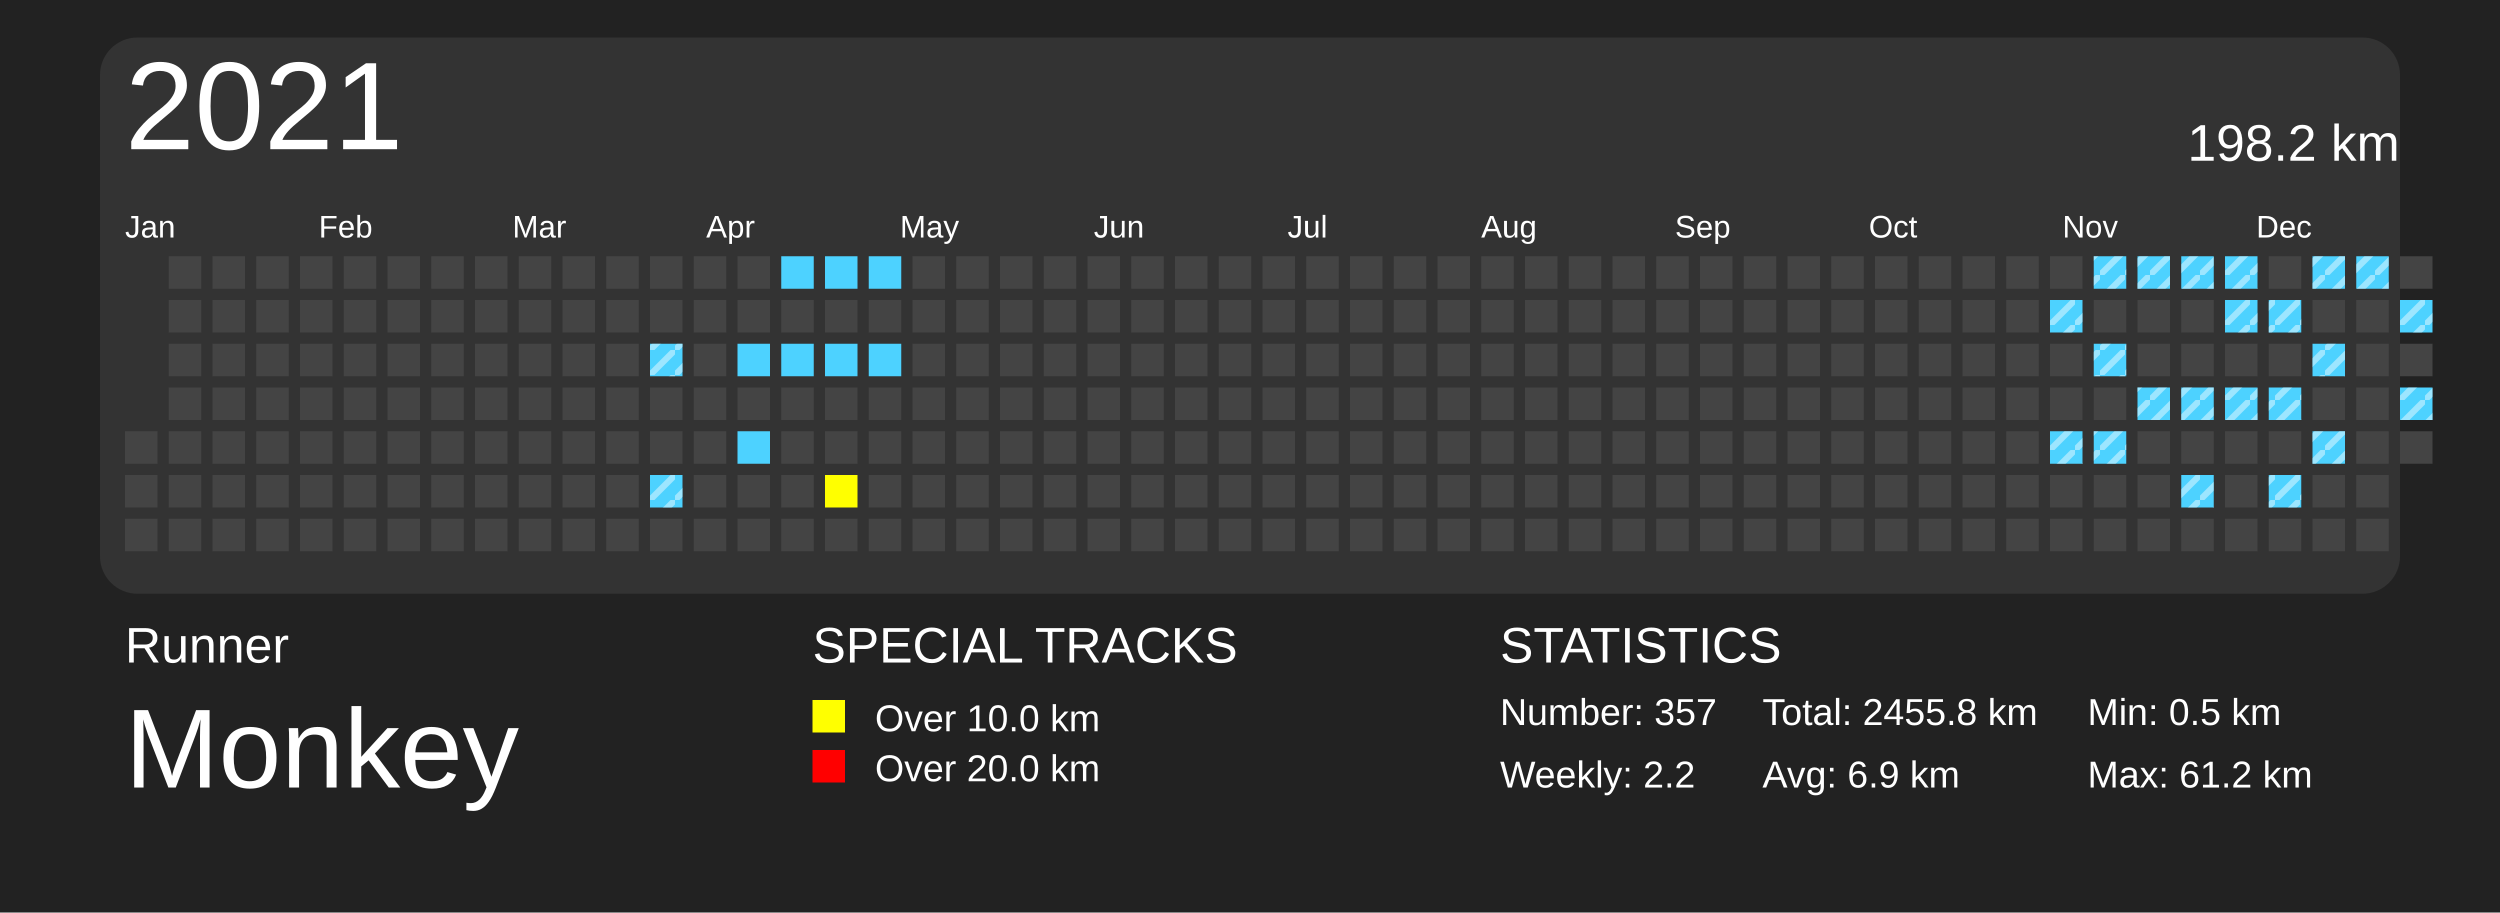
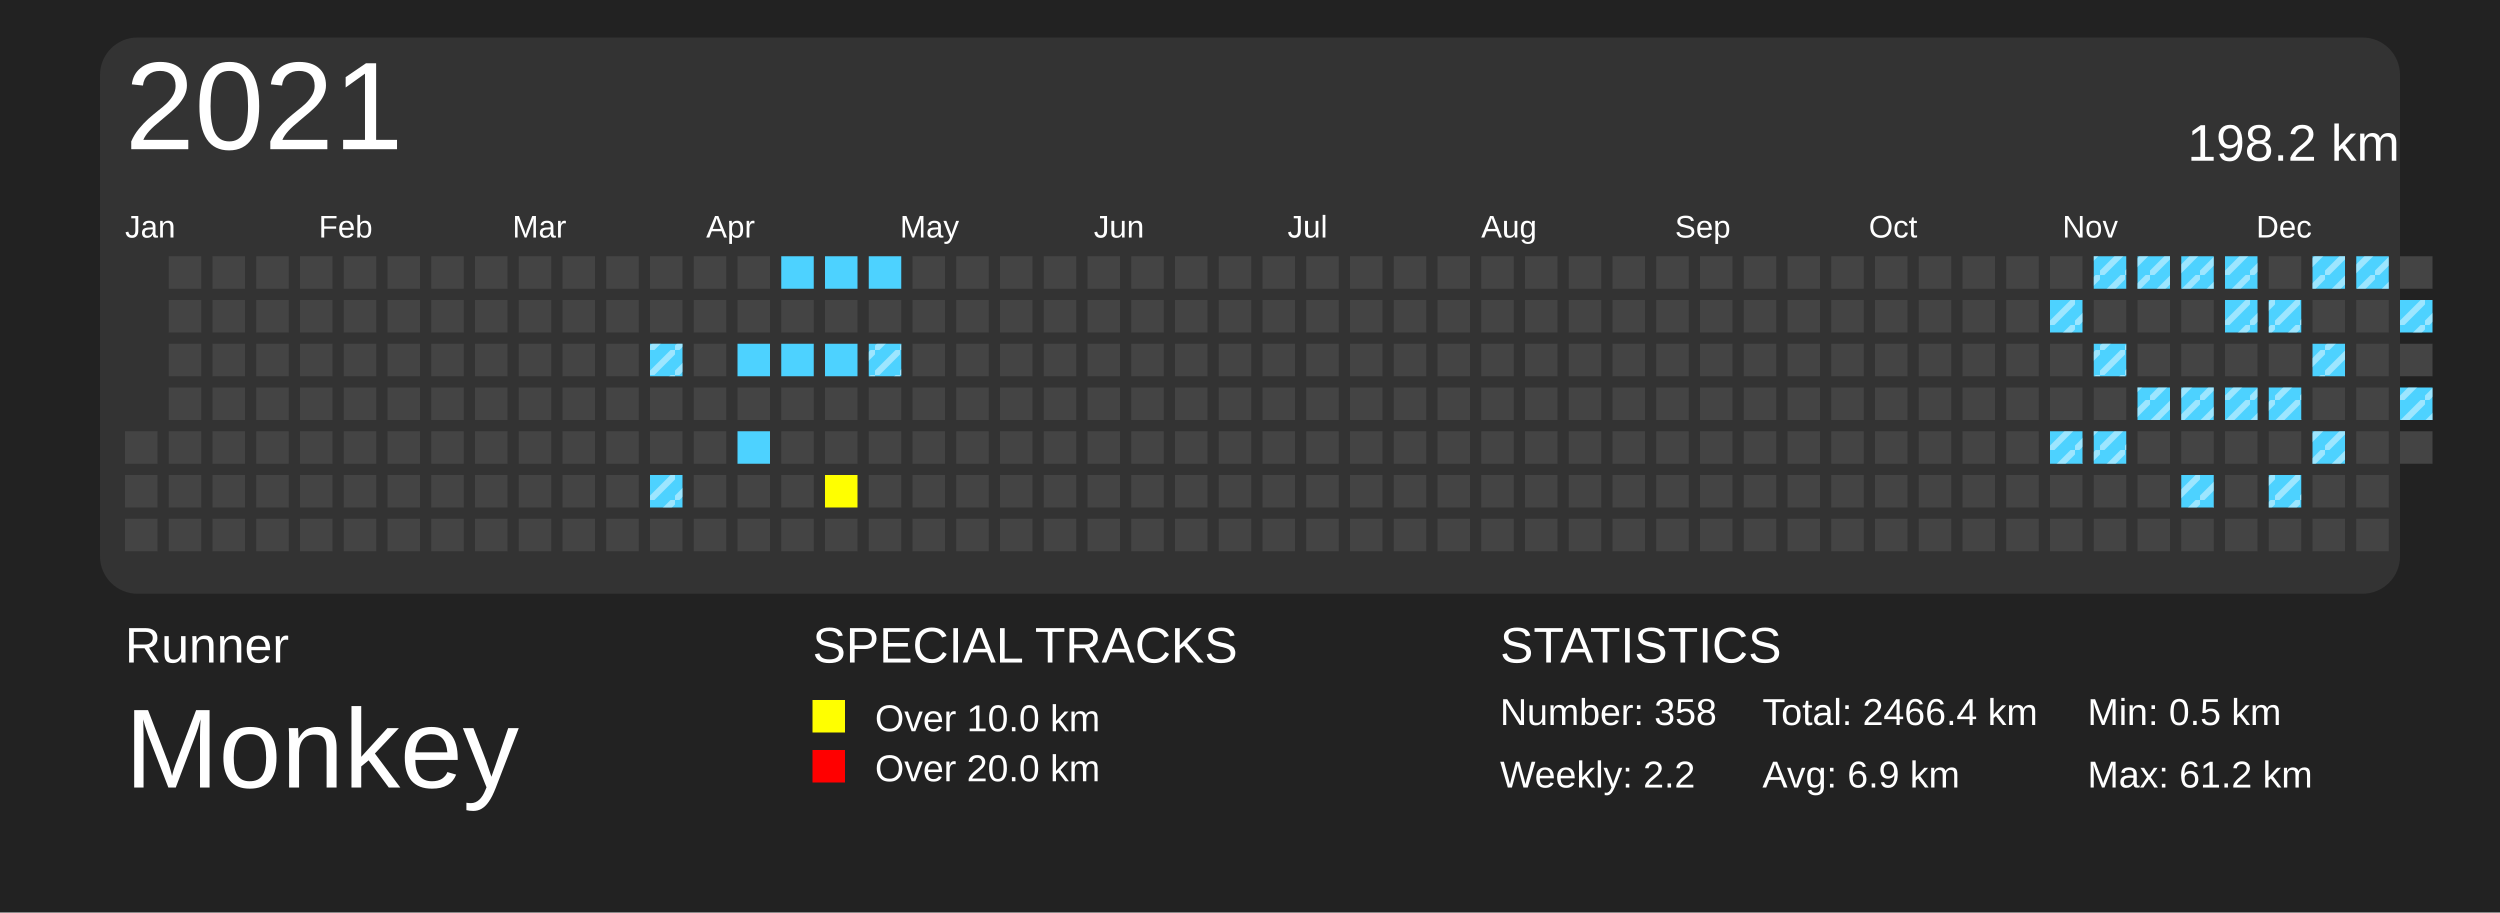
<svg xmlns="http://www.w3.org/2000/svg" baseProfile="full" height="73mm" version="1.1" viewBox="0,0,200,73" width="200mm">
  <defs>
    <pattern height="2" id="indoor-stripe" patternUnits="userSpaceOnUse" width="2">
      <line stroke="white" stroke-opacity="0.45" stroke-width="0.5" x1="0" x2="2" y1="2" y2="0" />
    </pattern>
  </defs>
  <rect fill="#222222" height="73" width="200" x="0" y="0" />
  <text fill="#FFFFFF" style="font-size:4px; font-family:Arial" x="10" y="53">Runner</text>
  <text fill="#FFFFFF" style="font-size:9px; font-family:Arial" x="10" y="63">Monkey</text>
  <text fill="#FFFFFF" style="font-size:4px; font-family:Arial" x="65" y="53">SPECIAL TRACKS</text>
  <rect fill="yellow" height="2.6" width="2.6" x="65" y="56" />
  <text fill="#FFFFFF" style="font-size:3px; font-family:Arial" x="70" y="58.5">Over 10.0 km</text>
  <rect fill="red" height="2.6" width="2.6" x="65" y="60" />
  <text fill="#FFFFFF" style="font-size:3px; font-family:Arial" x="70" y="62.5">Over 20.0 km</text>
  <text fill="#FFFFFF" style="font-size:4px; font-family:Arial" x="120" y="53">STATISTICS</text>
-   <text fill="#FFFFFF" style="font-size:3px; font-family:Arial" x="120" y="58">Number: 357</text>
+   <text fill="#FFFFFF" style="font-size:3px; font-family:Arial" x="120" y="58">Number: 358</text>
  <text fill="#FFFFFF" style="font-size:3px; font-family:Arial" x="120" y="63">Weekly: 2.2</text>
-   <text fill="#FFFFFF" style="font-size:3px; font-family:Arial" x="141" y="58">Total: 2455.8 km</text>
+   <text fill="#FFFFFF" style="font-size:3px; font-family:Arial" x="141" y="58">Total: 2466.4 km</text>
  <text fill="#FFFFFF" style="font-size:3px; font-family:Arial" x="141" y="63">Avg: 6.9 km</text>
  <text fill="#FFFFFF" style="font-size:3px; font-family:Arial" x="167" y="58">Min: 0.5 km</text>
  <text fill="#FFFFFF" style="font-size:3px; font-family:Arial" x="167" y="63">Max: 61.2 km</text>
  <rect fill="#333" height="44.5" rx="3" ry="3" width="184" x="8" y="3" />
  <text dominant-baseline="hanging" fill="#FFFFFF" style="font-size:10.0px; font-family:Arial;" x="10" y="5">2021</text>
  <text dominant-baseline="hanging" fill="#FFFFFF" style="font-size:4.125px; font-family:Arial;" x="175" y="10">198.2 km</text>
  <text fill="#FFFFFF" style="font-size:2.5px; font-family:Arial" x="10.0" y="19">Jan</text>
  <text fill="#FFFFFF" style="font-size:2.5px; font-family:Arial" x="25.5" y="19">Feb</text>
  <text fill="#FFFFFF" style="font-size:2.5px; font-family:Arial" x="41.0" y="19">Mar</text>
  <text fill="#FFFFFF" style="font-size:2.5px; font-family:Arial" x="56.5" y="19">Apr</text>
  <text fill="#FFFFFF" style="font-size:2.5px; font-family:Arial" x="72.0" y="19">May</text>
  <text fill="#FFFFFF" style="font-size:2.5px; font-family:Arial" x="87.5" y="19">Jun</text>
  <text fill="#FFFFFF" style="font-size:2.5px; font-family:Arial" x="103.0" y="19">Jul</text>
  <text fill="#FFFFFF" style="font-size:2.5px; font-family:Arial" x="118.5" y="19">Aug</text>
  <text fill="#FFFFFF" style="font-size:2.5px; font-family:Arial" x="134.0" y="19">Sep</text>
  <text fill="#FFFFFF" style="font-size:2.5px; font-family:Arial" x="149.5" y="19">Oct</text>
  <text fill="#FFFFFF" style="font-size:2.5px; font-family:Arial" x="165.0" y="19">Nov</text>
  <text fill="#FFFFFF" style="font-size:2.5px; font-family:Arial" x="180.5" y="19">Dec</text>
  <rect fill="#444444" height="2.6" width="2.6" x="10.0" y="34.5" />
  <rect fill="#444444" height="2.6" width="2.6" x="10.0" y="38.0" />
  <rect fill="#444444" height="2.6" width="2.6" x="10.0" y="41.5" />
  <rect fill="#444444" height="2.6" width="2.6" x="13.5" y="20.5" />
  <rect fill="#444444" height="2.6" width="2.6" x="13.5" y="24.0" />
  <rect fill="#444444" height="2.6" width="2.6" x="13.5" y="27.5" />
  <rect fill="#444444" height="2.6" width="2.6" x="13.5" y="31.0" />
  <rect fill="#444444" height="2.6" width="2.6" x="13.5" y="34.5" />
  <rect fill="#444444" height="2.6" width="2.6" x="13.5" y="38.0" />
  <rect fill="#444444" height="2.6" width="2.6" x="13.5" y="41.5" />
  <rect fill="#444444" height="2.6" width="2.6" x="17.0" y="20.5" />
  <rect fill="#444444" height="2.6" width="2.6" x="17.0" y="24.0" />
  <rect fill="#444444" height="2.6" width="2.6" x="17.0" y="27.5" />
  <rect fill="#444444" height="2.6" width="2.6" x="17.0" y="31.0" />
  <rect fill="#444444" height="2.6" width="2.6" x="17.0" y="34.5" />
  <rect fill="#444444" height="2.6" width="2.6" x="17.0" y="38.0" />
  <rect fill="#444444" height="2.6" width="2.6" x="17.0" y="41.5" />
  <rect fill="#444444" height="2.6" width="2.6" x="20.5" y="20.5" />
  <rect fill="#444444" height="2.6" width="2.6" x="20.5" y="24.0" />
  <rect fill="#444444" height="2.6" width="2.6" x="20.5" y="27.5" />
  <rect fill="#444444" height="2.6" width="2.6" x="20.5" y="31.0" />
  <rect fill="#444444" height="2.6" width="2.6" x="20.5" y="34.5" />
  <rect fill="#444444" height="2.6" width="2.6" x="20.5" y="38.0" />
  <rect fill="#444444" height="2.6" width="2.6" x="20.5" y="41.5" />
  <rect fill="#444444" height="2.6" width="2.6" x="24.0" y="20.5" />
  <rect fill="#444444" height="2.6" width="2.6" x="24.0" y="24.0" />
  <rect fill="#444444" height="2.6" width="2.6" x="24.0" y="27.5" />
  <rect fill="#444444" height="2.6" width="2.6" x="24.0" y="31.0" />
  <rect fill="#444444" height="2.6" width="2.6" x="24.0" y="34.5" />
  <rect fill="#444444" height="2.6" width="2.6" x="24.0" y="38.0" />
  <rect fill="#444444" height="2.6" width="2.6" x="24.0" y="41.5" />
  <rect fill="#444444" height="2.6" width="2.6" x="27.5" y="20.5" />
  <rect fill="#444444" height="2.6" width="2.6" x="27.5" y="24.0" />
  <rect fill="#444444" height="2.6" width="2.6" x="27.5" y="27.5" />
  <rect fill="#444444" height="2.6" width="2.6" x="27.5" y="31.0" />
  <rect fill="#444444" height="2.6" width="2.6" x="27.5" y="34.5" />
  <rect fill="#444444" height="2.6" width="2.6" x="27.5" y="38.0" />
  <rect fill="#444444" height="2.6" width="2.6" x="27.5" y="41.5" />
  <rect fill="#444444" height="2.6" width="2.6" x="31.0" y="20.5" />
  <rect fill="#444444" height="2.6" width="2.6" x="31.0" y="24.0" />
  <rect fill="#444444" height="2.6" width="2.6" x="31.0" y="27.5" />
  <rect fill="#444444" height="2.6" width="2.6" x="31.0" y="31.0" />
  <rect fill="#444444" height="2.6" width="2.6" x="31.0" y="34.5" />
  <rect fill="#444444" height="2.6" width="2.6" x="31.0" y="38.0" />
  <rect fill="#444444" height="2.6" width="2.6" x="31.0" y="41.5" />
  <rect fill="#444444" height="2.6" width="2.6" x="34.5" y="20.5" />
  <rect fill="#444444" height="2.6" width="2.6" x="34.5" y="24.0" />
  <rect fill="#444444" height="2.6" width="2.6" x="34.5" y="27.5" />
  <rect fill="#444444" height="2.6" width="2.6" x="34.5" y="31.0" />
  <rect fill="#444444" height="2.6" width="2.6" x="34.5" y="34.5" />
  <rect fill="#444444" height="2.6" width="2.6" x="34.5" y="38.0" />
  <rect fill="#444444" height="2.6" width="2.6" x="34.5" y="41.5" />
  <rect fill="#444444" height="2.6" width="2.6" x="38.0" y="20.5" />
  <rect fill="#444444" height="2.6" width="2.6" x="38.0" y="24.0" />
  <rect fill="#444444" height="2.6" width="2.6" x="38.0" y="27.5" />
  <rect fill="#444444" height="2.6" width="2.6" x="38.0" y="31.0" />
  <rect fill="#444444" height="2.6" width="2.6" x="38.0" y="34.5" />
  <rect fill="#444444" height="2.6" width="2.6" x="38.0" y="38.0" />
  <rect fill="#444444" height="2.6" width="2.6" x="38.0" y="41.5" />
  <rect fill="#444444" height="2.6" width="2.6" x="41.5" y="20.5" />
  <rect fill="#444444" height="2.6" width="2.6" x="41.5" y="24.0" />
  <rect fill="#444444" height="2.6" width="2.6" x="41.5" y="27.5" />
  <rect fill="#444444" height="2.6" width="2.6" x="41.5" y="31.0" />
  <rect fill="#444444" height="2.6" width="2.6" x="41.5" y="34.5" />
  <rect fill="#444444" height="2.6" width="2.6" x="41.5" y="38.0" />
  <rect fill="#444444" height="2.6" width="2.6" x="41.5" y="41.5" />
  <rect fill="#444444" height="2.6" width="2.6" x="45.0" y="20.5" />
  <rect fill="#444444" height="2.6" width="2.6" x="45.0" y="24.0" />
  <rect fill="#444444" height="2.6" width="2.6" x="45.0" y="27.5" />
  <rect fill="#444444" height="2.6" width="2.6" x="45.0" y="31.0" />
  <rect fill="#444444" height="2.6" width="2.6" x="45.0" y="34.5" />
  <rect fill="#444444" height="2.6" width="2.6" x="45.0" y="38.0" />
  <rect fill="#444444" height="2.6" width="2.6" x="45.0" y="41.5" />
  <rect fill="#444444" height="2.6" width="2.6" x="48.5" y="20.5" />
  <rect fill="#444444" height="2.6" width="2.6" x="48.5" y="24.0" />
  <rect fill="#444444" height="2.6" width="2.6" x="48.5" y="27.5" />
  <rect fill="#444444" height="2.6" width="2.6" x="48.5" y="31.0" />
  <rect fill="#444444" height="2.6" width="2.6" x="48.5" y="34.5" />
  <rect fill="#444444" height="2.6" width="2.6" x="48.5" y="38.0" />
  <rect fill="#444444" height="2.6" width="2.6" x="48.5" y="41.5" />
  <rect fill="#444444" height="2.6" width="2.6" x="52.0" y="20.5" />
  <rect fill="#444444" height="2.6" width="2.6" x="52.0" y="24.0" />
  <rect fill="#4DD2FF" height="2.6" width="2.6" x="52.0" y="27.5" />
  <rect fill="url(#indoor-stripe)" height="2.6" style="pointer-events: none;" width="2.6" x="52.0" y="27.5" />
  <rect fill="#444444" height="2.6" width="2.6" x="52.0" y="31.0" />
  <rect fill="#444444" height="2.6" width="2.6" x="52.0" y="34.5" />
  <rect fill="#4DD2FF" height="2.6" width="2.6" x="52.0" y="38.0" />
  <rect fill="url(#indoor-stripe)" height="2.6" style="pointer-events: none;" width="2.6" x="52.0" y="38.0" />
  <rect fill="#444444" height="2.6" width="2.6" x="52.0" y="41.5" />
  <rect fill="#444444" height="2.6" width="2.6" x="55.5" y="20.5" />
  <rect fill="#444444" height="2.6" width="2.6" x="55.5" y="24.0" />
  <rect fill="#444444" height="2.6" width="2.6" x="55.5" y="27.5" />
  <rect fill="#444444" height="2.6" width="2.6" x="55.5" y="31.0" />
  <rect fill="#444444" height="2.6" width="2.6" x="55.5" y="34.5" />
  <rect fill="#444444" height="2.6" width="2.6" x="55.5" y="38.0" />
  <rect fill="#444444" height="2.6" width="2.6" x="55.5" y="41.5" />
  <rect fill="#444444" height="2.6" width="2.6" x="59.0" y="20.5" />
  <rect fill="#444444" height="2.6" width="2.6" x="59.0" y="24.0" />
  <rect fill="#4DD2FF" height="2.6" width="2.6" x="59.0" y="27.5" />
  <rect fill="#444444" height="2.6" width="2.6" x="59.0" y="31.0" />
  <rect fill="#4DD2FF" height="2.6" width="2.6" x="59.0" y="34.5" />
  <rect fill="#444444" height="2.6" width="2.6" x="59.0" y="38.0" />
  <rect fill="#444444" height="2.6" width="2.6" x="59.0" y="41.5" />
  <rect fill="#4DD2FF" height="2.6" width="2.6" x="62.5" y="20.5" />
  <rect fill="#444444" height="2.6" width="2.6" x="62.5" y="24.0" />
  <rect fill="#4DD2FF" height="2.6" width="2.6" x="62.5" y="27.5" />
  <rect fill="#444444" height="2.6" width="2.6" x="62.5" y="31.0" />
  <rect fill="#444444" height="2.6" width="2.6" x="62.5" y="34.5" />
  <rect fill="#444444" height="2.6" width="2.6" x="62.5" y="38.0" />
  <rect fill="#444444" height="2.6" width="2.6" x="62.5" y="41.5" />
  <rect fill="#4DD2FF" height="2.6" width="2.6" x="66.0" y="20.5" />
  <rect fill="#444444" height="2.6" width="2.6" x="66.0" y="24.0" />
  <rect fill="#4DD2FF" height="2.6" width="2.6" x="66.0" y="27.5" />
  <rect fill="#444444" height="2.6" width="2.6" x="66.0" y="31.0" />
  <rect fill="#444444" height="2.6" width="2.6" x="66.0" y="34.5" />
  <rect fill="yellow" height="2.6" width="2.6" x="66.0" y="38.0" />
  <rect fill="#444444" height="2.6" width="2.6" x="66.0" y="41.5" />
  <rect fill="#4DD2FF" height="2.6" width="2.6" x="69.5" y="20.5" />
  <rect fill="#444444" height="2.6" width="2.6" x="69.5" y="24.0" />
  <rect fill="#4DD2FF" height="2.6" width="2.6" x="69.5" y="27.5" />
+   <rect fill="url(#indoor-stripe)" height="2.6" style="pointer-events: none;" width="2.6" x="69.5" y="27.5" />
  <rect fill="#444444" height="2.6" width="2.6" x="69.5" y="31.0" />
  <rect fill="#444444" height="2.6" width="2.6" x="69.5" y="34.5" />
  <rect fill="#444444" height="2.6" width="2.6" x="69.5" y="38.0" />
  <rect fill="#444444" height="2.6" width="2.6" x="69.5" y="41.5" />
  <rect fill="#444444" height="2.6" width="2.6" x="73.0" y="20.5" />
  <rect fill="#444444" height="2.6" width="2.6" x="73.0" y="24.0" />
  <rect fill="#444444" height="2.6" width="2.6" x="73.0" y="27.5" />
  <rect fill="#444444" height="2.6" width="2.6" x="73.0" y="31.0" />
  <rect fill="#444444" height="2.6" width="2.6" x="73.0" y="34.5" />
  <rect fill="#444444" height="2.6" width="2.6" x="73.0" y="38.0" />
  <rect fill="#444444" height="2.6" width="2.6" x="73.0" y="41.5" />
  <rect fill="#444444" height="2.6" width="2.6" x="76.5" y="20.5" />
  <rect fill="#444444" height="2.6" width="2.6" x="76.5" y="24.0" />
  <rect fill="#444444" height="2.6" width="2.6" x="76.5" y="27.5" />
  <rect fill="#444444" height="2.6" width="2.6" x="76.5" y="31.0" />
  <rect fill="#444444" height="2.6" width="2.6" x="76.5" y="34.5" />
  <rect fill="#444444" height="2.6" width="2.6" x="76.5" y="38.0" />
  <rect fill="#444444" height="2.6" width="2.6" x="76.5" y="41.5" />
  <rect fill="#444444" height="2.6" width="2.6" x="80.0" y="20.5" />
  <rect fill="#444444" height="2.6" width="2.6" x="80.0" y="24.0" />
  <rect fill="#444444" height="2.6" width="2.6" x="80.0" y="27.5" />
  <rect fill="#444444" height="2.6" width="2.6" x="80.0" y="31.0" />
  <rect fill="#444444" height="2.6" width="2.6" x="80.0" y="34.5" />
  <rect fill="#444444" height="2.6" width="2.6" x="80.0" y="38.0" />
  <rect fill="#444444" height="2.6" width="2.6" x="80.0" y="41.5" />
  <rect fill="#444444" height="2.6" width="2.6" x="83.5" y="20.5" />
  <rect fill="#444444" height="2.6" width="2.6" x="83.5" y="24.0" />
  <rect fill="#444444" height="2.6" width="2.6" x="83.5" y="27.5" />
  <rect fill="#444444" height="2.6" width="2.6" x="83.5" y="31.0" />
  <rect fill="#444444" height="2.6" width="2.6" x="83.5" y="34.5" />
  <rect fill="#444444" height="2.6" width="2.6" x="83.5" y="38.0" />
  <rect fill="#444444" height="2.6" width="2.6" x="83.5" y="41.5" />
  <rect fill="#444444" height="2.6" width="2.6" x="87.0" y="20.5" />
  <rect fill="#444444" height="2.6" width="2.6" x="87.0" y="24.0" />
  <rect fill="#444444" height="2.6" width="2.6" x="87.0" y="27.5" />
  <rect fill="#444444" height="2.6" width="2.6" x="87.0" y="31.0" />
  <rect fill="#444444" height="2.6" width="2.6" x="87.0" y="34.5" />
  <rect fill="#444444" height="2.6" width="2.6" x="87.0" y="38.0" />
  <rect fill="#444444" height="2.6" width="2.6" x="87.0" y="41.5" />
  <rect fill="#444444" height="2.6" width="2.6" x="90.5" y="20.5" />
  <rect fill="#444444" height="2.6" width="2.6" x="90.5" y="24.0" />
  <rect fill="#444444" height="2.6" width="2.6" x="90.5" y="27.5" />
  <rect fill="#444444" height="2.6" width="2.6" x="90.5" y="31.0" />
  <rect fill="#444444" height="2.6" width="2.6" x="90.5" y="34.5" />
  <rect fill="#444444" height="2.6" width="2.6" x="90.5" y="38.0" />
  <rect fill="#444444" height="2.6" width="2.6" x="90.5" y="41.5" />
  <rect fill="#444444" height="2.6" width="2.6" x="94.0" y="20.5" />
  <rect fill="#444444" height="2.6" width="2.6" x="94.0" y="24.0" />
  <rect fill="#444444" height="2.6" width="2.6" x="94.0" y="27.5" />
  <rect fill="#444444" height="2.6" width="2.6" x="94.0" y="31.0" />
  <rect fill="#444444" height="2.6" width="2.6" x="94.0" y="34.5" />
  <rect fill="#444444" height="2.6" width="2.6" x="94.0" y="38.0" />
  <rect fill="#444444" height="2.6" width="2.6" x="94.0" y="41.5" />
  <rect fill="#444444" height="2.6" width="2.6" x="97.5" y="20.5" />
  <rect fill="#444444" height="2.6" width="2.6" x="97.5" y="24.0" />
  <rect fill="#444444" height="2.6" width="2.6" x="97.5" y="27.5" />
  <rect fill="#444444" height="2.6" width="2.6" x="97.5" y="31.0" />
  <rect fill="#444444" height="2.6" width="2.6" x="97.5" y="34.5" />
  <rect fill="#444444" height="2.6" width="2.6" x="97.5" y="38.0" />
  <rect fill="#444444" height="2.6" width="2.6" x="97.5" y="41.5" />
  <rect fill="#444444" height="2.6" width="2.6" x="101.0" y="20.5" />
  <rect fill="#444444" height="2.6" width="2.6" x="101.0" y="24.0" />
  <rect fill="#444444" height="2.6" width="2.6" x="101.0" y="27.5" />
  <rect fill="#444444" height="2.6" width="2.6" x="101.0" y="31.0" />
  <rect fill="#444444" height="2.6" width="2.6" x="101.0" y="34.5" />
  <rect fill="#444444" height="2.6" width="2.6" x="101.0" y="38.0" />
  <rect fill="#444444" height="2.6" width="2.6" x="101.0" y="41.5" />
  <rect fill="#444444" height="2.6" width="2.6" x="104.5" y="20.5" />
  <rect fill="#444444" height="2.6" width="2.6" x="104.5" y="24.0" />
  <rect fill="#444444" height="2.6" width="2.6" x="104.5" y="27.5" />
  <rect fill="#444444" height="2.6" width="2.6" x="104.5" y="31.0" />
  <rect fill="#444444" height="2.6" width="2.6" x="104.5" y="34.5" />
  <rect fill="#444444" height="2.6" width="2.6" x="104.5" y="38.0" />
  <rect fill="#444444" height="2.6" width="2.6" x="104.5" y="41.5" />
  <rect fill="#444444" height="2.6" width="2.6" x="108.0" y="20.5" />
  <rect fill="#444444" height="2.6" width="2.6" x="108.0" y="24.0" />
  <rect fill="#444444" height="2.6" width="2.6" x="108.0" y="27.5" />
  <rect fill="#444444" height="2.6" width="2.6" x="108.0" y="31.0" />
  <rect fill="#444444" height="2.6" width="2.6" x="108.0" y="34.5" />
  <rect fill="#444444" height="2.6" width="2.6" x="108.0" y="38.0" />
  <rect fill="#444444" height="2.6" width="2.6" x="108.0" y="41.5" />
  <rect fill="#444444" height="2.6" width="2.6" x="111.5" y="20.5" />
  <rect fill="#444444" height="2.6" width="2.6" x="111.5" y="24.0" />
  <rect fill="#444444" height="2.6" width="2.6" x="111.5" y="27.5" />
  <rect fill="#444444" height="2.6" width="2.6" x="111.5" y="31.0" />
  <rect fill="#444444" height="2.6" width="2.6" x="111.5" y="34.5" />
  <rect fill="#444444" height="2.6" width="2.6" x="111.5" y="38.0" />
  <rect fill="#444444" height="2.6" width="2.6" x="111.5" y="41.5" />
  <rect fill="#444444" height="2.6" width="2.6" x="115.0" y="20.5" />
  <rect fill="#444444" height="2.6" width="2.6" x="115.0" y="24.0" />
  <rect fill="#444444" height="2.6" width="2.6" x="115.0" y="27.5" />
  <rect fill="#444444" height="2.6" width="2.6" x="115.0" y="31.0" />
  <rect fill="#444444" height="2.6" width="2.6" x="115.0" y="34.5" />
  <rect fill="#444444" height="2.6" width="2.6" x="115.0" y="38.0" />
  <rect fill="#444444" height="2.6" width="2.6" x="115.0" y="41.5" />
  <rect fill="#444444" height="2.6" width="2.6" x="118.5" y="20.5" />
  <rect fill="#444444" height="2.6" width="2.6" x="118.5" y="24.0" />
  <rect fill="#444444" height="2.6" width="2.6" x="118.5" y="27.5" />
  <rect fill="#444444" height="2.6" width="2.6" x="118.5" y="31.0" />
  <rect fill="#444444" height="2.6" width="2.6" x="118.5" y="34.5" />
  <rect fill="#444444" height="2.6" width="2.6" x="118.5" y="38.0" />
  <rect fill="#444444" height="2.6" width="2.6" x="118.5" y="41.5" />
  <rect fill="#444444" height="2.6" width="2.6" x="122.0" y="20.5" />
  <rect fill="#444444" height="2.6" width="2.6" x="122.0" y="24.0" />
  <rect fill="#444444" height="2.6" width="2.6" x="122.0" y="27.5" />
  <rect fill="#444444" height="2.6" width="2.6" x="122.0" y="31.0" />
  <rect fill="#444444" height="2.6" width="2.6" x="122.0" y="34.5" />
  <rect fill="#444444" height="2.6" width="2.6" x="122.0" y="38.0" />
  <rect fill="#444444" height="2.6" width="2.6" x="122.0" y="41.5" />
  <rect fill="#444444" height="2.6" width="2.6" x="125.5" y="20.5" />
  <rect fill="#444444" height="2.6" width="2.6" x="125.5" y="24.0" />
  <rect fill="#444444" height="2.6" width="2.6" x="125.5" y="27.5" />
  <rect fill="#444444" height="2.6" width="2.6" x="125.5" y="31.0" />
  <rect fill="#444444" height="2.6" width="2.6" x="125.5" y="34.5" />
  <rect fill="#444444" height="2.6" width="2.6" x="125.5" y="38.0" />
  <rect fill="#444444" height="2.6" width="2.6" x="125.5" y="41.5" />
  <rect fill="#444444" height="2.6" width="2.6" x="129.0" y="20.5" />
  <rect fill="#444444" height="2.6" width="2.6" x="129.0" y="24.0" />
  <rect fill="#444444" height="2.6" width="2.6" x="129.0" y="27.5" />
  <rect fill="#444444" height="2.6" width="2.6" x="129.0" y="31.0" />
  <rect fill="#444444" height="2.6" width="2.6" x="129.0" y="34.5" />
  <rect fill="#444444" height="2.6" width="2.6" x="129.0" y="38.0" />
  <rect fill="#444444" height="2.6" width="2.6" x="129.0" y="41.5" />
  <rect fill="#444444" height="2.6" width="2.6" x="132.5" y="20.5" />
  <rect fill="#444444" height="2.6" width="2.6" x="132.5" y="24.0" />
  <rect fill="#444444" height="2.6" width="2.6" x="132.5" y="27.5" />
  <rect fill="#444444" height="2.6" width="2.6" x="132.5" y="31.0" />
  <rect fill="#444444" height="2.6" width="2.6" x="132.5" y="34.5" />
  <rect fill="#444444" height="2.6" width="2.6" x="132.5" y="38.0" />
  <rect fill="#444444" height="2.6" width="2.6" x="132.5" y="41.5" />
  <rect fill="#444444" height="2.6" width="2.6" x="136.0" y="20.5" />
  <rect fill="#444444" height="2.6" width="2.6" x="136.0" y="24.0" />
  <rect fill="#444444" height="2.6" width="2.6" x="136.0" y="27.5" />
  <rect fill="#444444" height="2.6" width="2.6" x="136.0" y="31.0" />
  <rect fill="#444444" height="2.6" width="2.6" x="136.0" y="34.5" />
  <rect fill="#444444" height="2.6" width="2.6" x="136.0" y="38.0" />
  <rect fill="#444444" height="2.6" width="2.6" x="136.0" y="41.5" />
  <rect fill="#444444" height="2.6" width="2.6" x="139.5" y="20.5" />
  <rect fill="#444444" height="2.6" width="2.6" x="139.5" y="24.0" />
  <rect fill="#444444" height="2.6" width="2.6" x="139.5" y="27.5" />
  <rect fill="#444444" height="2.6" width="2.6" x="139.5" y="31.0" />
  <rect fill="#444444" height="2.6" width="2.6" x="139.5" y="34.5" />
  <rect fill="#444444" height="2.6" width="2.6" x="139.5" y="38.0" />
  <rect fill="#444444" height="2.6" width="2.6" x="139.5" y="41.5" />
  <rect fill="#444444" height="2.6" width="2.6" x="143.0" y="20.5" />
  <rect fill="#444444" height="2.6" width="2.6" x="143.0" y="24.0" />
  <rect fill="#444444" height="2.6" width="2.6" x="143.0" y="27.5" />
  <rect fill="#444444" height="2.6" width="2.6" x="143.0" y="31.0" />
  <rect fill="#444444" height="2.6" width="2.6" x="143.0" y="34.5" />
  <rect fill="#444444" height="2.6" width="2.6" x="143.0" y="38.0" />
  <rect fill="#444444" height="2.6" width="2.6" x="143.0" y="41.5" />
  <rect fill="#444444" height="2.6" width="2.6" x="146.5" y="20.5" />
  <rect fill="#444444" height="2.6" width="2.6" x="146.5" y="24.0" />
  <rect fill="#444444" height="2.6" width="2.6" x="146.5" y="27.5" />
  <rect fill="#444444" height="2.6" width="2.6" x="146.5" y="31.0" />
  <rect fill="#444444" height="2.6" width="2.6" x="146.5" y="34.5" />
  <rect fill="#444444" height="2.6" width="2.6" x="146.5" y="38.0" />
  <rect fill="#444444" height="2.6" width="2.6" x="146.5" y="41.5" />
  <rect fill="#444444" height="2.6" width="2.6" x="150.0" y="20.5" />
  <rect fill="#444444" height="2.6" width="2.6" x="150.0" y="24.0" />
  <rect fill="#444444" height="2.6" width="2.6" x="150.0" y="27.5" />
  <rect fill="#444444" height="2.6" width="2.6" x="150.0" y="31.0" />
  <rect fill="#444444" height="2.6" width="2.6" x="150.0" y="34.5" />
  <rect fill="#444444" height="2.6" width="2.6" x="150.0" y="38.0" />
  <rect fill="#444444" height="2.6" width="2.6" x="150.0" y="41.5" />
  <rect fill="#444444" height="2.6" width="2.6" x="153.5" y="20.5" />
  <rect fill="#444444" height="2.6" width="2.6" x="153.5" y="24.0" />
  <rect fill="#444444" height="2.6" width="2.6" x="153.5" y="27.5" />
  <rect fill="#444444" height="2.6" width="2.6" x="153.5" y="31.0" />
  <rect fill="#444444" height="2.6" width="2.6" x="153.5" y="34.5" />
  <rect fill="#444444" height="2.6" width="2.6" x="153.5" y="38.0" />
  <rect fill="#444444" height="2.6" width="2.6" x="153.5" y="41.5" />
  <rect fill="#444444" height="2.6" width="2.6" x="157.0" y="20.5" />
  <rect fill="#444444" height="2.6" width="2.6" x="157.0" y="24.0" />
  <rect fill="#444444" height="2.6" width="2.6" x="157.0" y="27.5" />
  <rect fill="#444444" height="2.6" width="2.6" x="157.0" y="31.0" />
  <rect fill="#444444" height="2.6" width="2.6" x="157.0" y="34.5" />
  <rect fill="#444444" height="2.6" width="2.6" x="157.0" y="38.0" />
  <rect fill="#444444" height="2.6" width="2.6" x="157.0" y="41.5" />
  <rect fill="#444444" height="2.6" width="2.6" x="160.5" y="20.5" />
  <rect fill="#444444" height="2.6" width="2.6" x="160.5" y="24.0" />
  <rect fill="#444444" height="2.6" width="2.6" x="160.5" y="27.5" />
  <rect fill="#444444" height="2.6" width="2.6" x="160.5" y="31.0" />
  <rect fill="#444444" height="2.6" width="2.6" x="160.5" y="34.5" />
  <rect fill="#444444" height="2.6" width="2.6" x="160.5" y="38.0" />
  <rect fill="#444444" height="2.6" width="2.6" x="160.5" y="41.5" />
  <rect fill="#444444" height="2.6" width="2.6" x="164.0" y="20.5" />
  <rect fill="#4DD2FF" height="2.6" width="2.6" x="164.0" y="24.0" />
  <rect fill="url(#indoor-stripe)" height="2.6" style="pointer-events: none;" width="2.6" x="164.0" y="24.0" />
  <rect fill="#444444" height="2.6" width="2.6" x="164.0" y="27.5" />
  <rect fill="#444444" height="2.6" width="2.6" x="164.0" y="31.0" />
  <rect fill="#4DD2FF" height="2.6" width="2.6" x="164.0" y="34.5" />
  <rect fill="url(#indoor-stripe)" height="2.6" style="pointer-events: none;" width="2.6" x="164.0" y="34.5" />
  <rect fill="#444444" height="2.6" width="2.6" x="164.0" y="38.0" />
  <rect fill="#444444" height="2.6" width="2.6" x="164.0" y="41.5" />
  <rect fill="#4DD2FF" height="2.6" width="2.6" x="167.5" y="20.5" />
  <rect fill="url(#indoor-stripe)" height="2.6" style="pointer-events: none;" width="2.6" x="167.5" y="20.5" />
  <rect fill="#444444" height="2.6" width="2.6" x="167.5" y="24.0" />
  <rect fill="#4DD2FF" height="2.6" width="2.6" x="167.5" y="27.5" />
  <rect fill="url(#indoor-stripe)" height="2.6" style="pointer-events: none;" width="2.6" x="167.5" y="27.5" />
  <rect fill="#444444" height="2.6" width="2.6" x="167.5" y="31.0" />
  <rect fill="#4DD2FF" height="2.6" width="2.6" x="167.5" y="34.5" />
  <rect fill="url(#indoor-stripe)" height="2.6" style="pointer-events: none;" width="2.6" x="167.5" y="34.5" />
  <rect fill="#444444" height="2.6" width="2.6" x="167.5" y="38.0" />
  <rect fill="#444444" height="2.6" width="2.6" x="167.5" y="41.5" />
  <rect fill="#4DD2FF" height="2.6" width="2.6" x="171.0" y="20.5" />
  <rect fill="url(#indoor-stripe)" height="2.6" style="pointer-events: none;" width="2.6" x="171.0" y="20.5" />
  <rect fill="#444444" height="2.6" width="2.6" x="171.0" y="24.0" />
  <rect fill="#444444" height="2.6" width="2.6" x="171.0" y="27.5" />
  <rect fill="#4DD2FF" height="2.6" width="2.6" x="171.0" y="31.0" />
  <rect fill="url(#indoor-stripe)" height="2.6" style="pointer-events: none;" width="2.6" x="171.0" y="31.0" />
  <rect fill="#444444" height="2.6" width="2.6" x="171.0" y="34.5" />
  <rect fill="#444444" height="2.6" width="2.6" x="171.0" y="38.0" />
  <rect fill="#444444" height="2.6" width="2.6" x="171.0" y="41.5" />
  <rect fill="#4DD2FF" height="2.6" width="2.6" x="174.5" y="20.5" />
  <rect fill="url(#indoor-stripe)" height="2.6" style="pointer-events: none;" width="2.6" x="174.5" y="20.5" />
  <rect fill="#444444" height="2.6" width="2.6" x="174.5" y="24.0" />
  <rect fill="#444444" height="2.6" width="2.6" x="174.5" y="27.5" />
  <rect fill="#4DD2FF" height="2.6" width="2.6" x="174.5" y="31.0" />
  <rect fill="url(#indoor-stripe)" height="2.6" style="pointer-events: none;" width="2.6" x="174.5" y="31.0" />
  <rect fill="#444444" height="2.6" width="2.6" x="174.5" y="34.5" />
  <rect fill="#4DD2FF" height="2.6" width="2.6" x="174.5" y="38.0" />
  <rect fill="url(#indoor-stripe)" height="2.6" style="pointer-events: none;" width="2.6" x="174.5" y="38.0" />
  <rect fill="#444444" height="2.6" width="2.6" x="174.5" y="41.5" />
  <rect fill="#4DD2FF" height="2.6" width="2.6" x="178.0" y="20.5" />
  <rect fill="url(#indoor-stripe)" height="2.6" style="pointer-events: none;" width="2.6" x="178.0" y="20.5" />
  <rect fill="#4DD2FF" height="2.6" width="2.6" x="178.0" y="24.0" />
  <rect fill="url(#indoor-stripe)" height="2.6" style="pointer-events: none;" width="2.6" x="178.0" y="24.0" />
  <rect fill="#444444" height="2.6" width="2.6" x="178.0" y="27.5" />
  <rect fill="#4DD2FF" height="2.6" width="2.6" x="178.0" y="31.0" />
  <rect fill="url(#indoor-stripe)" height="2.6" style="pointer-events: none;" width="2.6" x="178.0" y="31.0" />
  <rect fill="#444444" height="2.6" width="2.6" x="178.0" y="34.5" />
  <rect fill="#444444" height="2.6" width="2.6" x="178.0" y="38.0" />
  <rect fill="#444444" height="2.6" width="2.6" x="178.0" y="41.5" />
  <rect fill="#444444" height="2.6" width="2.6" x="181.5" y="20.5" />
  <rect fill="#4DD2FF" height="2.6" width="2.6" x="181.5" y="24.0" />
  <rect fill="url(#indoor-stripe)" height="2.6" style="pointer-events: none;" width="2.6" x="181.5" y="24.0" />
  <rect fill="#444444" height="2.6" width="2.6" x="181.5" y="27.5" />
  <rect fill="#4DD2FF" height="2.6" width="2.6" x="181.5" y="31.0" />
  <rect fill="url(#indoor-stripe)" height="2.6" style="pointer-events: none;" width="2.6" x="181.5" y="31.0" />
  <rect fill="#444444" height="2.6" width="2.6" x="181.5" y="34.5" />
  <rect fill="#4DD2FF" height="2.6" width="2.6" x="181.5" y="38.0" />
  <rect fill="url(#indoor-stripe)" height="2.6" style="pointer-events: none;" width="2.6" x="181.5" y="38.0" />
  <rect fill="#444444" height="2.6" width="2.6" x="181.5" y="41.5" />
  <rect fill="#4DD2FF" height="2.6" width="2.6" x="185.0" y="20.5" />
  <rect fill="url(#indoor-stripe)" height="2.6" style="pointer-events: none;" width="2.6" x="185.0" y="20.5" />
  <rect fill="#444444" height="2.6" width="2.6" x="185.0" y="24.0" />
  <rect fill="#4DD2FF" height="2.6" width="2.6" x="185.0" y="27.5" />
  <rect fill="url(#indoor-stripe)" height="2.6" style="pointer-events: none;" width="2.6" x="185.0" y="27.5" />
  <rect fill="#444444" height="2.6" width="2.6" x="185.0" y="31.0" />
  <rect fill="#4DD2FF" height="2.6" width="2.6" x="185.0" y="34.5" />
  <rect fill="url(#indoor-stripe)" height="2.6" style="pointer-events: none;" width="2.6" x="185.0" y="34.5" />
  <rect fill="#444444" height="2.6" width="2.6" x="185.0" y="38.0" />
  <rect fill="#444444" height="2.6" width="2.6" x="185.0" y="41.5" />
  <rect fill="#4DD2FF" height="2.6" width="2.6" x="188.5" y="20.5" />
  <rect fill="url(#indoor-stripe)" height="2.6" style="pointer-events: none;" width="2.6" x="188.5" y="20.5" />
  <rect fill="#444444" height="2.6" width="2.6" x="188.5" y="24.0" />
  <rect fill="#444444" height="2.6" width="2.6" x="188.5" y="27.5" />
  <rect fill="#444444" height="2.6" width="2.6" x="188.5" y="31.0" />
  <rect fill="#444444" height="2.6" width="2.6" x="188.5" y="34.5" />
  <rect fill="#444444" height="2.6" width="2.6" x="188.5" y="38.0" />
  <rect fill="#444444" height="2.6" width="2.6" x="188.5" y="41.5" />
  <rect fill="#444444" height="2.6" width="2.6" x="192.0" y="20.5" />
  <rect fill="#4DD2FF" height="2.6" width="2.6" x="192.0" y="24.0" />
  <rect fill="url(#indoor-stripe)" height="2.6" style="pointer-events: none;" width="2.6" x="192.0" y="24.0" />
  <rect fill="#444444" height="2.6" width="2.6" x="192.0" y="27.5" />
  <rect fill="#4DD2FF" height="2.6" width="2.6" x="192.0" y="31.0" />
  <rect fill="url(#indoor-stripe)" height="2.6" style="pointer-events: none;" width="2.6" x="192.0" y="31.0" />
  <rect fill="#444444" height="2.6" width="2.6" x="192.0" y="34.5" />
</svg>
